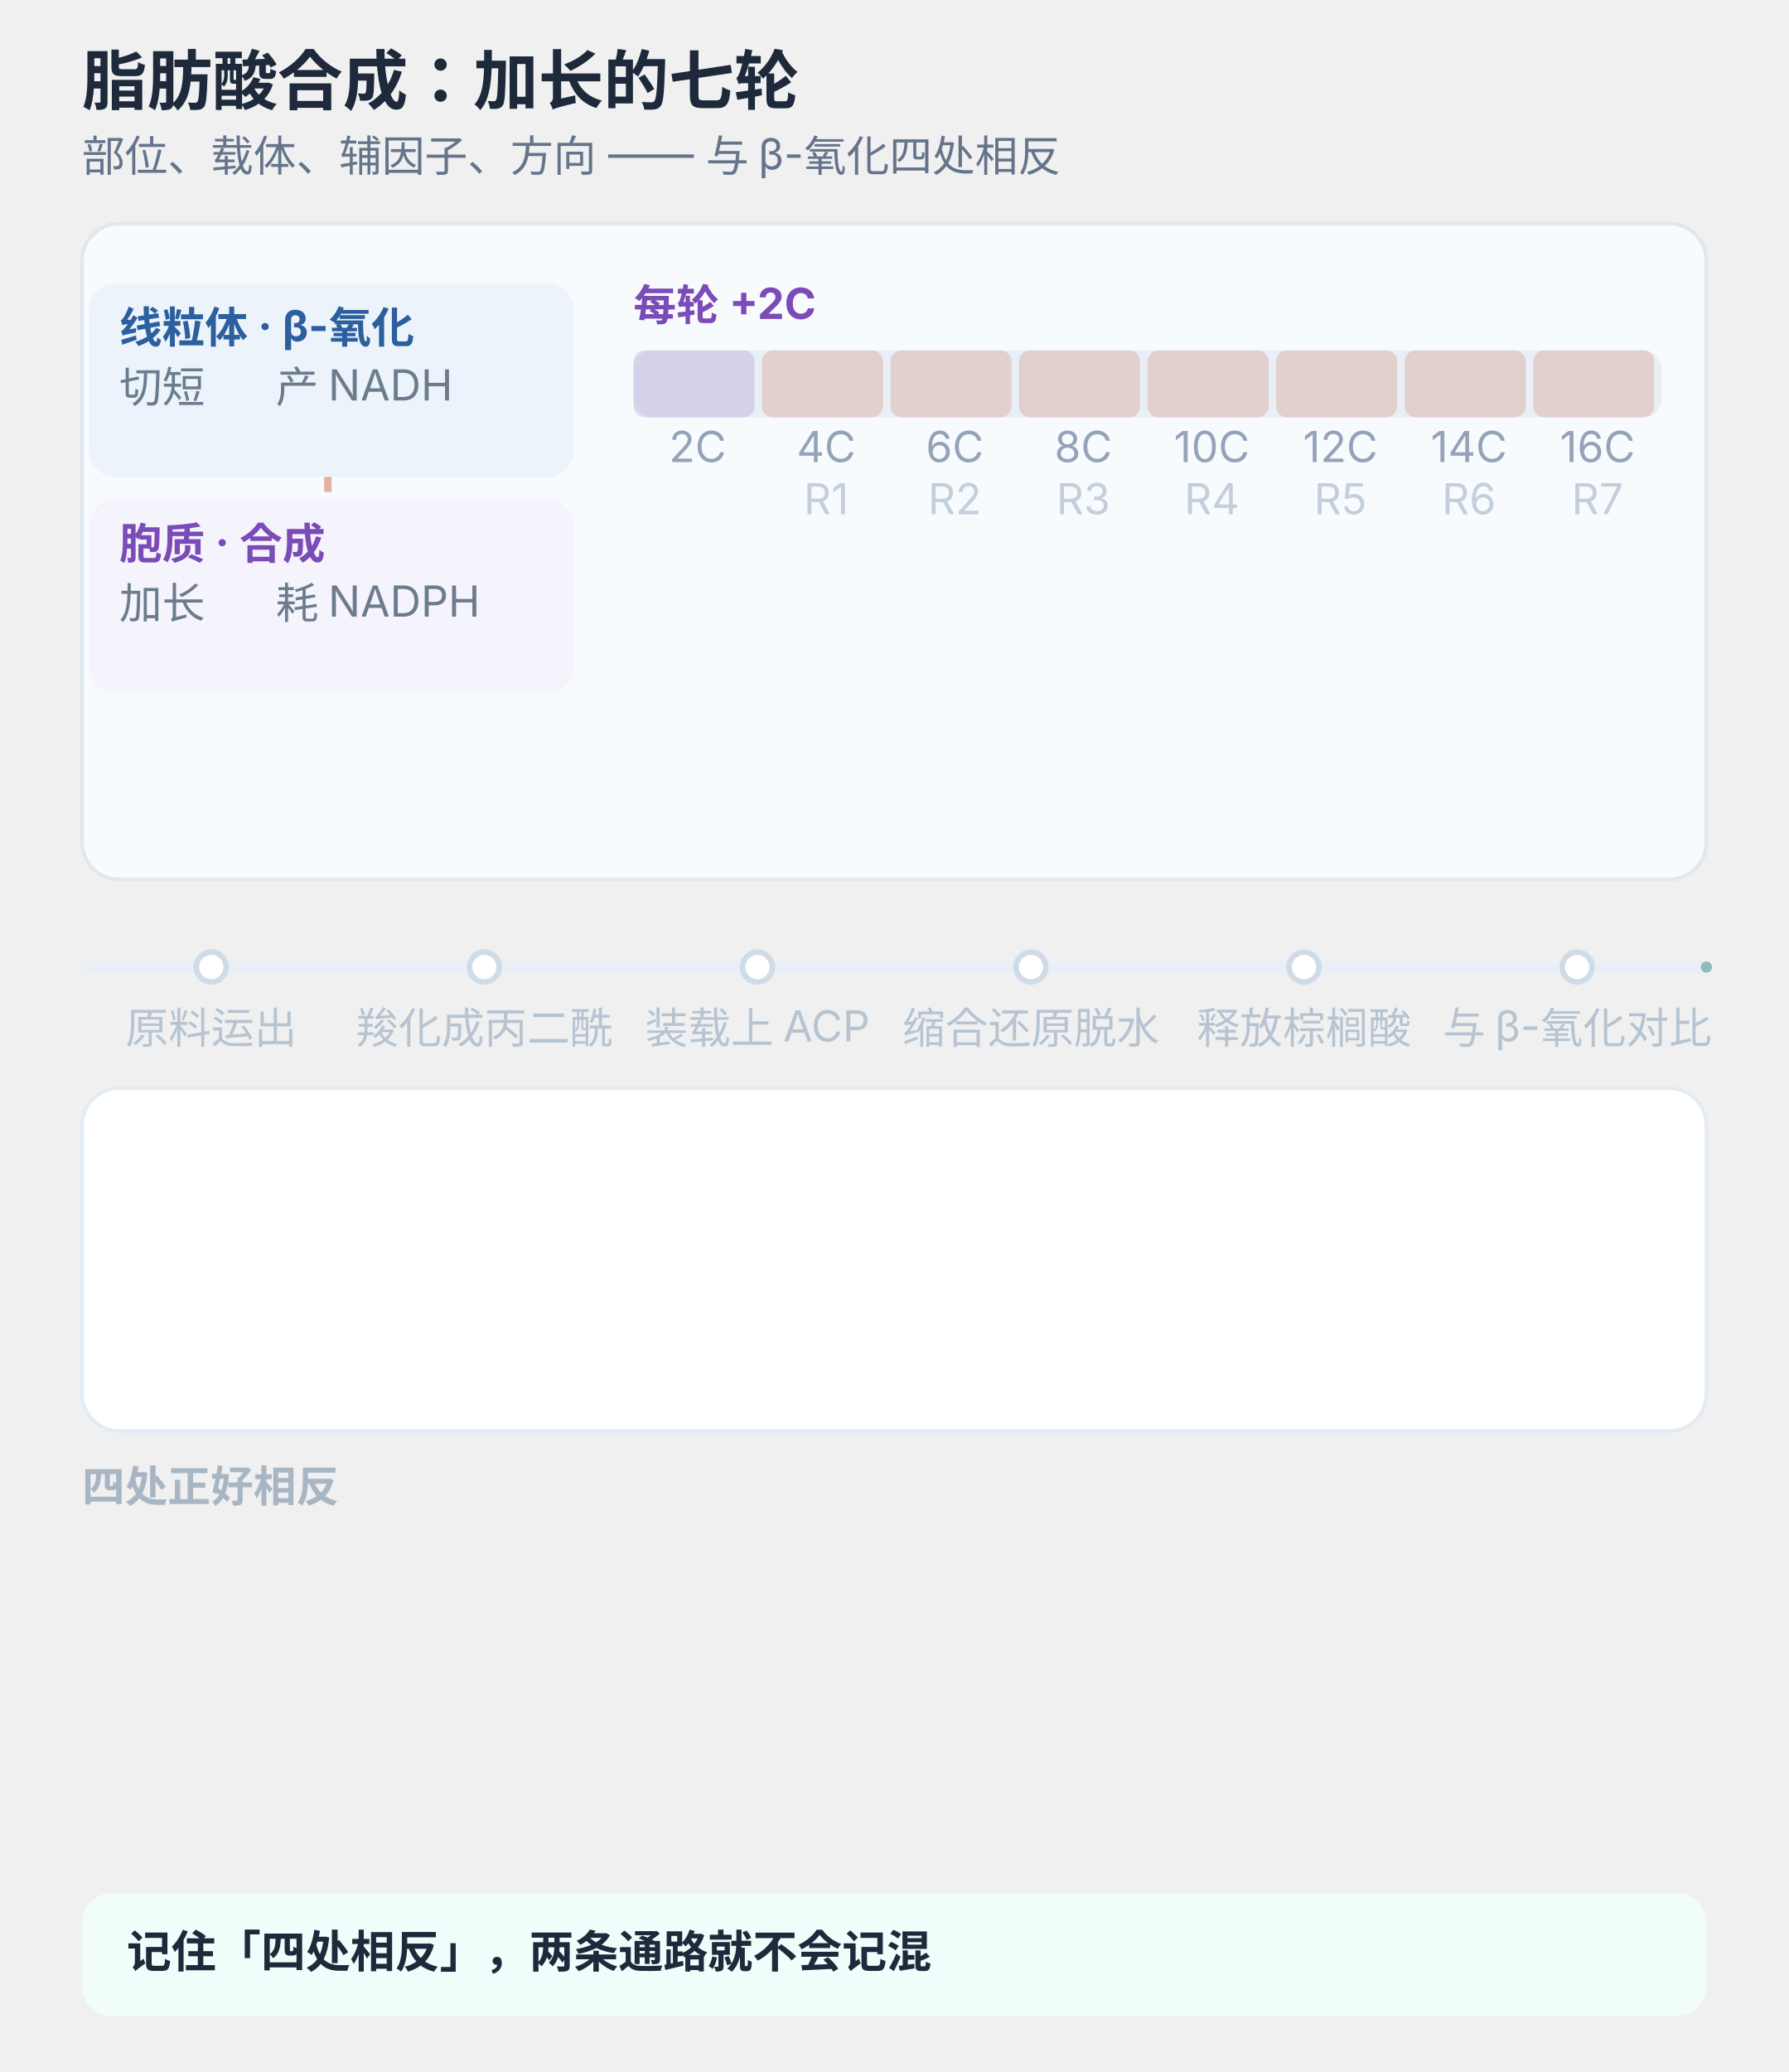
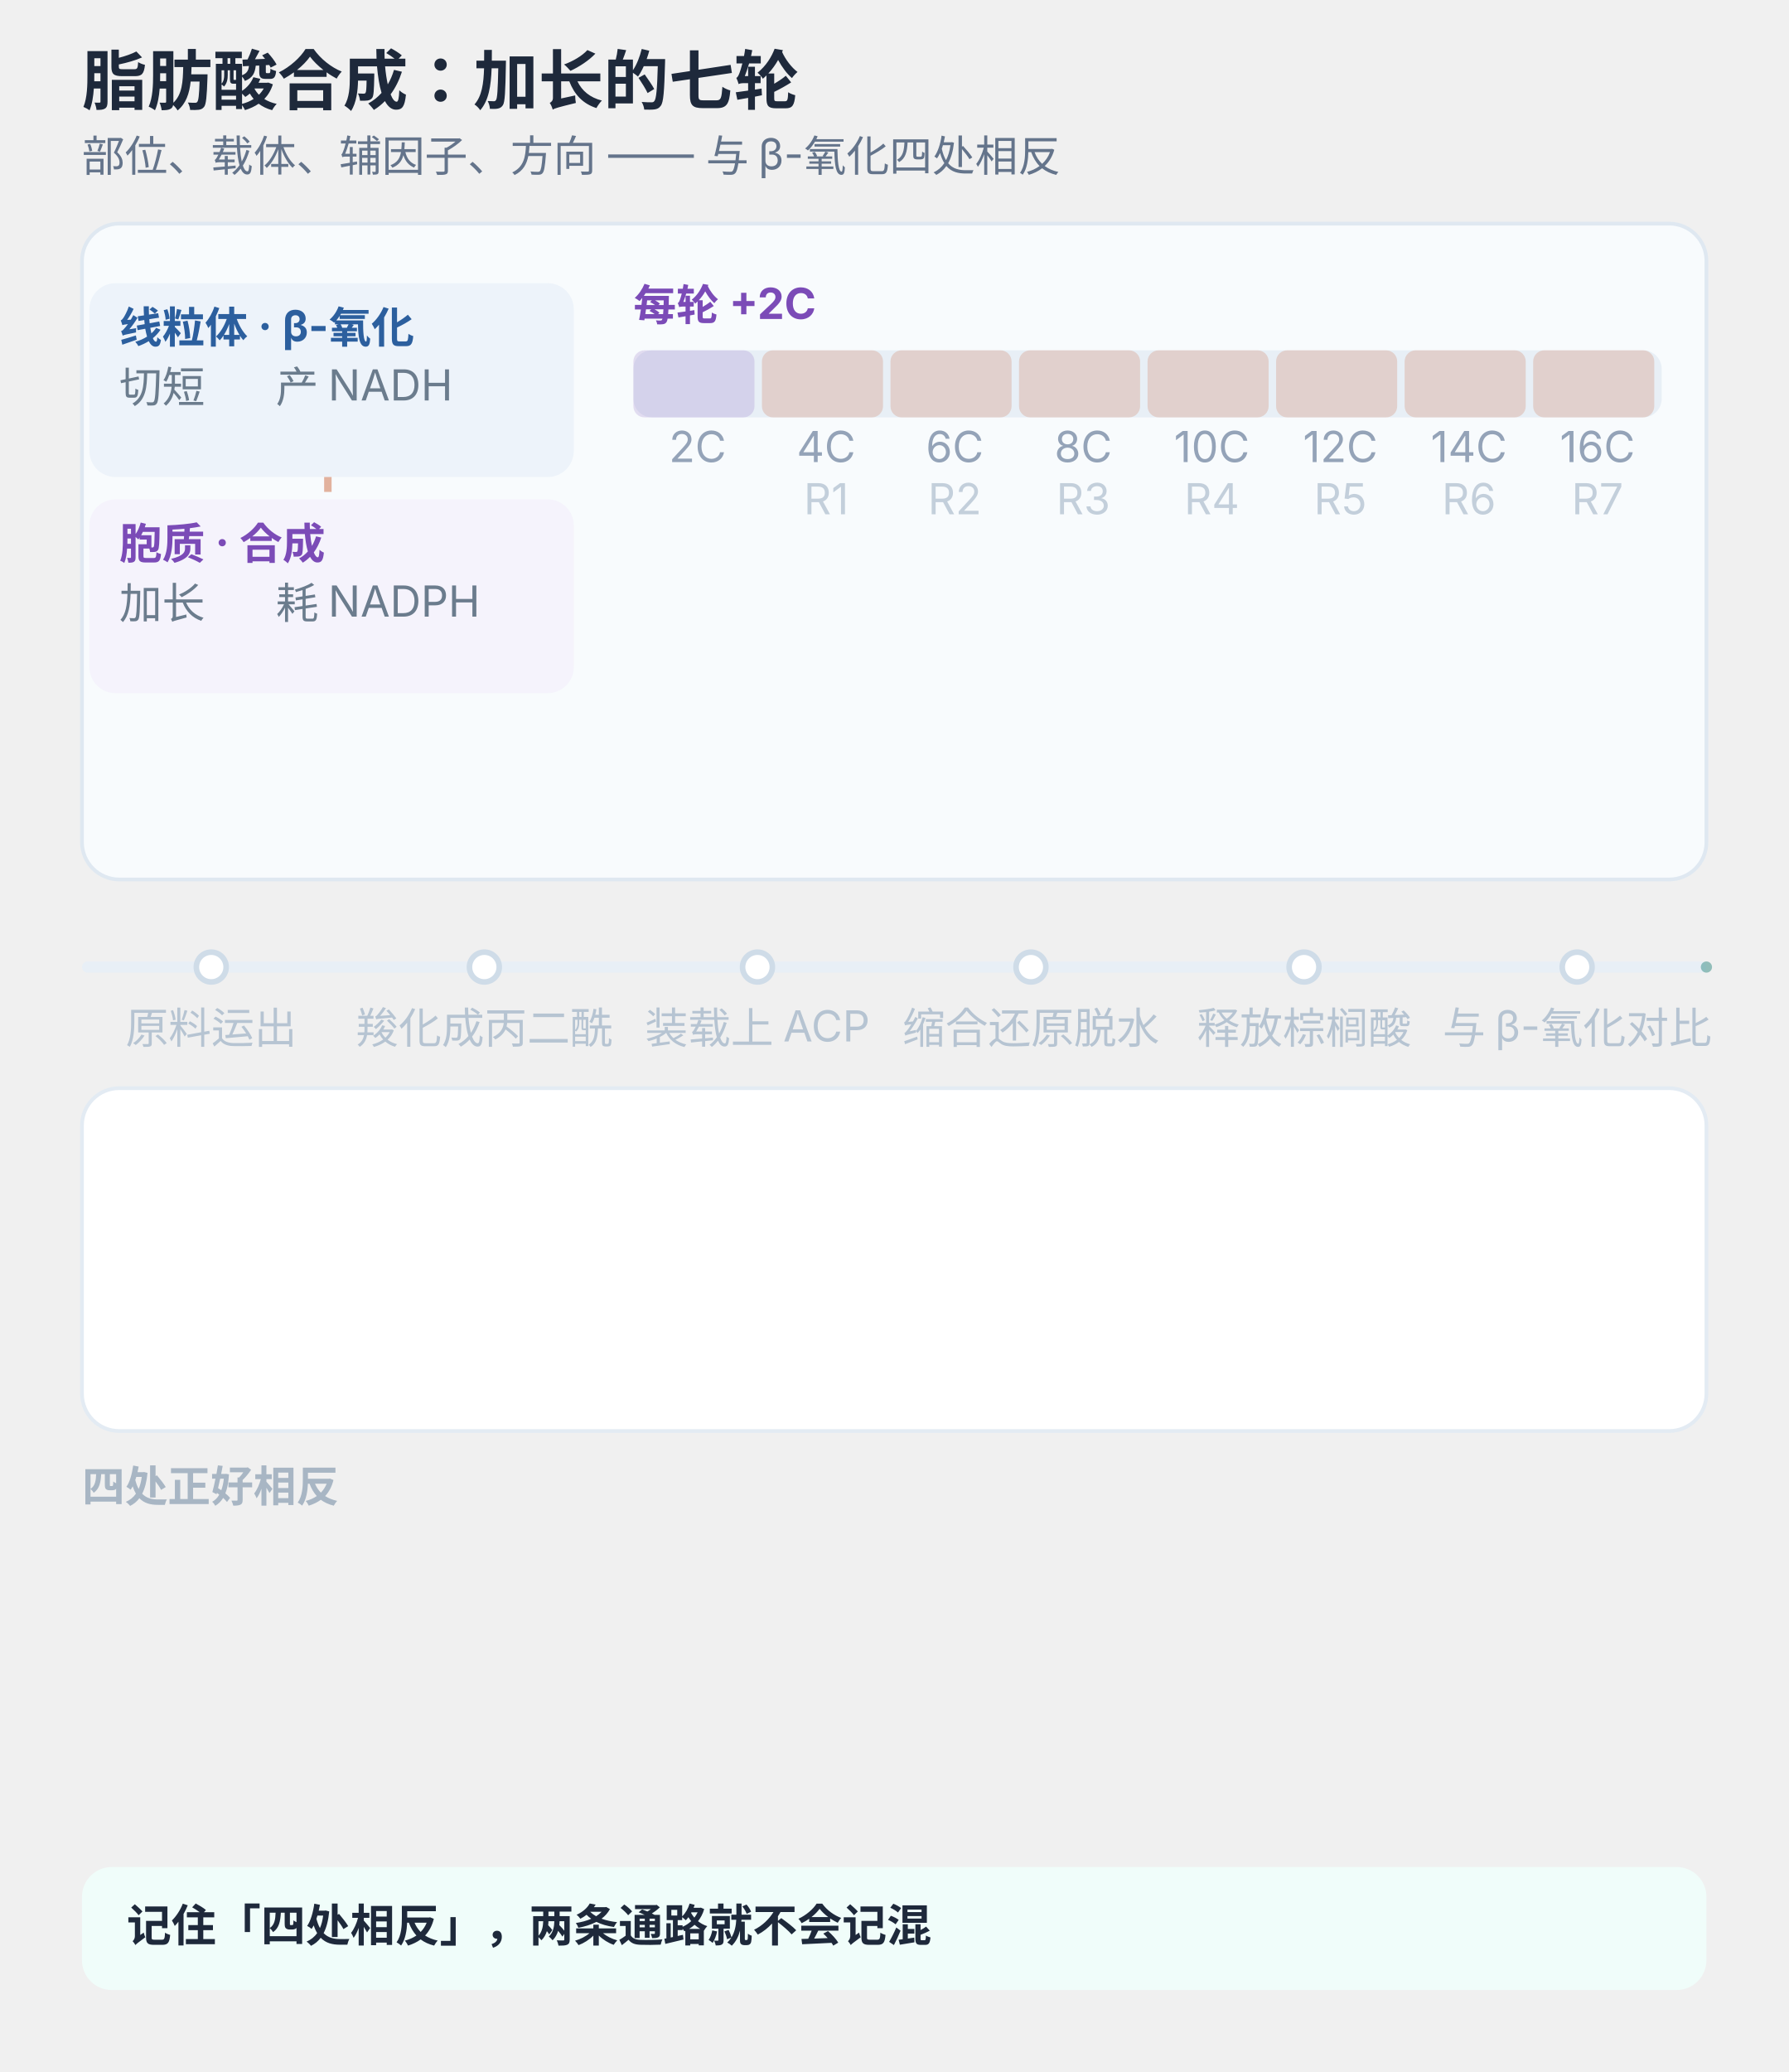
<svg xmlns="http://www.w3.org/2000/svg" viewBox="0 0 480 556" role="img" aria-labelledby="ft fd" style="background:#ffffff">
  <text x="22" y="28" font-size="17.5" font-weight="700" fill="#1e293b" font-family="-apple-system,'PingFang SC','Microsoft YaHei',sans-serif">脂肪酸合成：加长的七轮</text>
  <text x="22" y="46" font-size="11.5" fill="#64748b" font-family="-apple-system,'PingFang SC','Microsoft YaHei',sans-serif">部位、载体、辅因子、方向 —— 与 β-氧化四处相反</text>
  <rect x="22" y="60" width="436" height="176" rx="10" fill="#f8fbfd" stroke="#dfe8f1" stroke-width="1" />
  <rect x="24" y="76" width="130" height="52" rx="7" fill="#dbe7f5" opacity="0.4" />
  <text x="32" y="92" font-size="11.5" fill="#2c5f9e" font-weight="700" text-anchor="start" font-family="-apple-system,'PingFang SC','Microsoft YaHei',sans-serif">线粒体 · β-氧化</text>
  <text x="32" y="108" font-size="11.5" fill="#6b7c8d" font-weight="400" text-anchor="start" font-family="-apple-system,'PingFang SC','Microsoft YaHei',sans-serif">切短</text>
  <text x="74" y="108" font-size="11.5" fill="#6b7c8d" font-weight="400" text-anchor="start" font-family="-apple-system,'PingFang SC','Microsoft YaHei',sans-serif">产 NADH</text>
  <rect x="24" y="134" width="130" height="52" rx="7" fill="#f2ecfb" opacity="0.55" />
  <text x="32" y="150" font-size="11.5" fill="#7b4bb7" font-weight="700" text-anchor="start" font-family="-apple-system,'PingFang SC','Microsoft YaHei',sans-serif">胞质 · 合成</text>
  <text x="32" y="166" font-size="11.5" fill="#6b7c8d" font-weight="400" text-anchor="start" font-family="-apple-system,'PingFang SC','Microsoft YaHei',sans-serif">加长</text>
  <text x="74" y="166" font-size="11.5" fill="#6b7c8d" font-weight="400" text-anchor="start" font-family="-apple-system,'PingFang SC','Microsoft YaHei',sans-serif">耗 NADPH</text>
  <path d="M88,128 V134" stroke="#c1440e" stroke-width="2" stroke-dasharray="4 3" opacity="0.4" />
  <g opacity="0">
    <animate attributeName="opacity" values="1;1;0;0" keyTimes="0;0.15;0.151;1" dur="11.4s" repeatCount="indefinite" />
    <path d="M88,128 V134" stroke="#c1440e" stroke-width="2.6" stroke-dasharray="4 3" />
    <path d="M88,134 l-4,-8 h8 z" fill="#c1440e" />
    <text x="94" y="130" font-size="11.5" fill="#c1440e" font-weight="700" text-anchor="start" font-family="-apple-system,'PingFang SC','Microsoft YaHei',sans-serif">柠檬酸穿梭</text>
  </g>
  <text x="170" y="86" font-size="11.5" fill="#7b4bb7" font-weight="700" text-anchor="start" font-family="-apple-system,'PingFang SC','Microsoft YaHei',sans-serif">每轮 +2C</text>
  <rect x="170" y="94" width="276" height="18" rx="5" fill="#e8eff6" />
  <rect x="170.0" y="94" width="32.5" height="18" rx="3" fill="#7b4bb7" opacity="0.18" />
  <text x="187.25" y="124" font-size="11.5" fill="#94a3b8" font-weight="400" text-anchor="middle" font-family="-apple-system,'PingFang SC','Microsoft YaHei',sans-serif">2C</text>
  <rect x="204.5" y="94" width="32.5" height="18" rx="3" fill="#c1440e" opacity="0.18" />
  <text x="221.75" y="124" font-size="11.5" fill="#94a3b8" font-weight="400" text-anchor="middle" font-family="-apple-system,'PingFang SC','Microsoft YaHei',sans-serif">4C</text>
  <text x="221.75" y="138" font-size="11.5" fill="#c3cfdb" font-weight="400" text-anchor="middle" font-family="-apple-system,'PingFang SC','Microsoft YaHei',sans-serif">R1</text>
  <rect x="239.0" y="94" width="32.5" height="18" rx="3" fill="#c1440e" opacity="0.18" />
  <text x="256.25" y="124" font-size="11.5" fill="#94a3b8" font-weight="400" text-anchor="middle" font-family="-apple-system,'PingFang SC','Microsoft YaHei',sans-serif">6C</text>
  <text x="256.25" y="138" font-size="11.5" fill="#c3cfdb" font-weight="400" text-anchor="middle" font-family="-apple-system,'PingFang SC','Microsoft YaHei',sans-serif">R2</text>
  <rect x="273.5" y="94" width="32.5" height="18" rx="3" fill="#c1440e" opacity="0.18" />
  <text x="290.75" y="124" font-size="11.5" fill="#94a3b8" font-weight="400" text-anchor="middle" font-family="-apple-system,'PingFang SC','Microsoft YaHei',sans-serif">8C</text>
  <text x="290.75" y="138" font-size="11.5" fill="#c3cfdb" font-weight="400" text-anchor="middle" font-family="-apple-system,'PingFang SC','Microsoft YaHei',sans-serif">R3</text>
  <rect x="308.0" y="94" width="32.5" height="18" rx="3" fill="#c1440e" opacity="0.18" />
  <text x="325.25" y="124" font-size="11.5" fill="#94a3b8" font-weight="400" text-anchor="middle" font-family="-apple-system,'PingFang SC','Microsoft YaHei',sans-serif">10C</text>
  <text x="325.25" y="138" font-size="11.5" fill="#c3cfdb" font-weight="400" text-anchor="middle" font-family="-apple-system,'PingFang SC','Microsoft YaHei',sans-serif">R4</text>
  <rect x="342.5" y="94" width="32.5" height="18" rx="3" fill="#c1440e" opacity="0.18" />
  <text x="359.75" y="124" font-size="11.5" fill="#94a3b8" font-weight="400" text-anchor="middle" font-family="-apple-system,'PingFang SC','Microsoft YaHei',sans-serif">12C</text>
  <text x="359.75" y="138" font-size="11.5" fill="#c3cfdb" font-weight="400" text-anchor="middle" font-family="-apple-system,'PingFang SC','Microsoft YaHei',sans-serif">R5</text>
  <rect x="377.0" y="94" width="32.5" height="18" rx="3" fill="#c1440e" opacity="0.18" />
  <text x="394.25" y="124" font-size="11.5" fill="#94a3b8" font-weight="400" text-anchor="middle" font-family="-apple-system,'PingFang SC','Microsoft YaHei',sans-serif">14C</text>
  <text x="394.25" y="138" font-size="11.5" fill="#c3cfdb" font-weight="400" text-anchor="middle" font-family="-apple-system,'PingFang SC','Microsoft YaHei',sans-serif">R6</text>
  <rect x="411.5" y="94" width="32.5" height="18" rx="3" fill="#c1440e" opacity="0.18" />
  <text x="428.75" y="124" font-size="11.5" fill="#94a3b8" font-weight="400" text-anchor="middle" font-family="-apple-system,'PingFang SC','Microsoft YaHei',sans-serif">16C</text>
  <text x="428.75" y="138" font-size="11.5" fill="#c3cfdb" font-weight="400" text-anchor="middle" font-family="-apple-system,'PingFang SC','Microsoft YaHei',sans-serif">R7</text>
  <g opacity="0">
    <animate attributeName="opacity" values="0;0;1;1;0;0" keyTimes="0;0.47;0.471;0.635;0.636;1" dur="11.4s" repeatCount="indefinite" />
    <rect x="170.0" y="94" width="32.5" height="18" rx="3" fill="#c1440e" opacity="0.85" />
    <rect x="204.5" y="94" width="32.5" height="18" rx="3" fill="#c1440e" opacity="0.85" />
    <rect x="239.0" y="94" width="32.5" height="18" rx="3" fill="#c1440e" opacity="0.85" />
    <rect x="273.5" y="94" width="32.5" height="18" rx="3" fill="#c1440e" opacity="0.85" />
  </g>
  <g opacity="0">
    <animate attributeName="opacity" values="0;0;1;1;0;0" keyTimes="0;0.635;0.636;0.815;0.816;1" dur="11.4s" repeatCount="indefinite" />
    <rect x="170.0" y="94" width="32.5" height="18" rx="3" fill="#c1440e" opacity="0.85" />
    <rect x="204.5" y="94" width="32.5" height="18" rx="3" fill="#c1440e" opacity="0.85" />
    <rect x="239.0" y="94" width="32.5" height="18" rx="3" fill="#c1440e" opacity="0.85" />
    <rect x="273.5" y="94" width="32.5" height="18" rx="3" fill="#c1440e" opacity="0.85" />
    <rect x="308.0" y="94" width="32.5" height="18" rx="3" fill="#c1440e" opacity="0.85" />
    <rect x="342.5" y="94" width="32.5" height="18" rx="3" fill="#c1440e" opacity="0.85" />
    <rect x="377.0" y="94" width="32.5" height="18" rx="3" fill="#c1440e" opacity="0.85" />
    <rect x="411.5" y="94" width="32.5" height="18" rx="3" fill="#c1440e" opacity="0.85" />
  </g>
  <g opacity="0">
    <animate attributeName="opacity" values="0;0;1;1;0;0" keyTimes="0;0.47;0.471;0.635;0.636;1" dur="11.4s" repeatCount="indefinite" />
    <text x="308.0" y="70" font-size="11.5" fill="#c1440e" font-weight="700" text-anchor="middle" font-family="-apple-system,'PingFang SC','Microsoft YaHei',sans-serif">3 轮后 8C</text>
  </g>
  <g opacity="0">
    <animate attributeName="opacity" values="0;0;1;1;0;0" keyTimes="0;0.635;0.636;0.815;0.816;1" dur="11.4s" repeatCount="indefinite" />
    <text x="446" y="70" font-size="11.5" fill="#a8791a" font-weight="700" text-anchor="end" font-family="-apple-system,'PingFang SC','Microsoft YaHei',sans-serif">第 7 轮 = 棕榈酸 16C</text>
  </g>
  <g opacity="0">
    <animate attributeName="opacity" values="0;0;1;1;0;0" keyTimes="0;0.15;0.151;0.31;0.311;1" dur="11.4s" repeatCount="indefinite" />
    <text x="170" y="156" font-size="11.5" fill="#0f766e" font-weight="700" text-anchor="start" font-family="-apple-system,'PingFang SC','Microsoft YaHei',sans-serif">乙酰CoA + CO₂ → 丙二酰CoA（限速）</text>
  </g>
  <g opacity="0">
    <animate attributeName="opacity" values="0;0;1;1;0;0" keyTimes="0;0.31;0.311;0.47;0.471;1" dur="11.4s" repeatCount="indefinite" />
    <text x="170" y="174" font-size="11.5" fill="#7b4bb7" font-weight="700" text-anchor="start" font-family="-apple-system,'PingFang SC','Microsoft YaHei',sans-serif">载体是 ACP（不是 CoA）</text>
  </g>
  <g opacity="0">
    <animate attributeName="opacity" values="0;0;1;1;0;0" keyTimes="0;0.47;0.471;0.635;0.636;1" dur="11.4s" repeatCount="indefinite" />
    <text x="170" y="192" font-size="11.5" fill="#a8791a" font-weight="700" text-anchor="start" font-family="-apple-system,'PingFang SC','Microsoft YaHei',sans-serif">每轮四步，耗 2 NADPH</text>
  </g>
  <g opacity="0">
    <animate attributeName="opacity" values="0;0;1;1;0;0" keyTimes="0;0.635;0.636;0.815;0.816;1" dur="11.4s" repeatCount="indefinite" />
    <text x="24" y="212" font-size="11.5" fill="#a8791a" font-weight="700" text-anchor="start" font-family="-apple-system,'PingFang SC','Microsoft YaHei',sans-serif">8 乙酰CoA + 14 NADPH + 7 ATP → 棕榈酸</text>
  </g>
  <g opacity="0">
    <animate attributeName="opacity" values="0;0;1;1" keyTimes="0;0.815;0.816;1" dur="11.4s" repeatCount="indefinite" />
    <text x="448" y="212" font-size="11.5" fill="#2c5f9e" font-weight="700" text-anchor="end" font-family="-apple-system,'PingFang SC','Microsoft YaHei',sans-serif">四处相反</text>
  </g>
  <rect x="22" y="258" width="436" height="3" rx="1.5" fill="#e8eff6" />
  <path d="M22,259.5 H458" stroke="#0f766e" stroke-width="3" stroke-linecap="round" opacity="0.42" stroke-dasharray="436" stroke-dashoffset="436">
    <animate attributeName="stroke-dashoffset" values="436;0" keyTimes="0;1" dur="11.4s" repeatCount="indefinite" />
  </path>
  <circle cx="56.7" cy="259.5" r="4" fill="#ffffff" stroke="#cfdce8" stroke-width="1.5" />
  <g opacity="0">
    <animate attributeName="opacity" values="1;1;0;0" keyTimes="0;0.15;0.151;1" dur="11.4s" repeatCount="indefinite" />
    <circle cx="56.7" cy="259.5" r="5.5" fill="#c1440e" />
  </g>
  <g opacity="1">
    <animate attributeName="opacity" values="0.0;0.0;1.0;1.0" keyTimes="0;0.15;0.151;1" dur="11.4s" repeatCount="indefinite" />
    <text x="56.7" y="280" text-anchor="middle" font-size="11.5" fill="#b6c4d2" font-family="-apple-system,'PingFang SC','Microsoft YaHei',sans-serif">原料运出</text>
  </g>
  <g opacity="0">
    <animate attributeName="opacity" values="1;1;0;0" keyTimes="0;0.15;0.151;1" dur="11.4s" repeatCount="indefinite" />
    <text x="56.7" y="280" text-anchor="middle" font-size="11.5" font-weight="700" fill="#c1440e" font-family="-apple-system,'PingFang SC','Microsoft YaHei',sans-serif">原料运出</text>
  </g>
  <circle cx="130.0" cy="259.5" r="4" fill="#ffffff" stroke="#cfdce8" stroke-width="1.5" />
  <g opacity="0">
    <animate attributeName="opacity" values="0;0;1;1;0;0" keyTimes="0;0.15;0.151;0.31;0.311;1" dur="11.4s" repeatCount="indefinite" />
    <circle cx="130.0" cy="259.5" r="5.5" fill="#0f766e" />
  </g>
  <g opacity="1">
    <animate attributeName="opacity" values="1.0;1.0;0.0;0.0;1.0;1.0" keyTimes="0;0.15;0.151;0.31;0.311;1" dur="11.4s" repeatCount="indefinite" />
    <text x="130.0" y="280" text-anchor="middle" font-size="11.5" fill="#b6c4d2" font-family="-apple-system,'PingFang SC','Microsoft YaHei',sans-serif">羧化成丙二酰</text>
  </g>
  <g opacity="0">
    <animate attributeName="opacity" values="0;0;1;1;0;0" keyTimes="0;0.15;0.151;0.31;0.311;1" dur="11.4s" repeatCount="indefinite" />
    <text x="130.0" y="280" text-anchor="middle" font-size="11.5" font-weight="700" fill="#0f766e" font-family="-apple-system,'PingFang SC','Microsoft YaHei',sans-serif">羧化成丙二酰</text>
  </g>
  <circle cx="203.3" cy="259.5" r="4" fill="#ffffff" stroke="#cfdce8" stroke-width="1.5" />
  <g opacity="0">
    <animate attributeName="opacity" values="0;0;1;1;0;0" keyTimes="0;0.31;0.311;0.47;0.471;1" dur="11.4s" repeatCount="indefinite" />
    <circle cx="203.3" cy="259.5" r="5.5" fill="#7b4bb7" />
  </g>
  <g opacity="1">
    <animate attributeName="opacity" values="1.0;1.0;0.0;0.0;1.0;1.0" keyTimes="0;0.31;0.311;0.47;0.471;1" dur="11.4s" repeatCount="indefinite" />
    <text x="203.3" y="280" text-anchor="middle" font-size="11.5" fill="#b6c4d2" font-family="-apple-system,'PingFang SC','Microsoft YaHei',sans-serif">装载上 ACP</text>
  </g>
  <g opacity="0">
    <animate attributeName="opacity" values="0;0;1;1;0;0" keyTimes="0;0.31;0.311;0.47;0.471;1" dur="11.4s" repeatCount="indefinite" />
    <text x="203.3" y="280" text-anchor="middle" font-size="11.5" font-weight="700" fill="#7b4bb7" font-family="-apple-system,'PingFang SC','Microsoft YaHei',sans-serif">装载上 ACP</text>
  </g>
  <circle cx="276.7" cy="259.5" r="4" fill="#ffffff" stroke="#cfdce8" stroke-width="1.5" />
  <g opacity="0">
    <animate attributeName="opacity" values="0;0;1;1;0;0" keyTimes="0;0.47;0.471;0.635;0.636;1" dur="11.4s" repeatCount="indefinite" />
    <circle cx="276.7" cy="259.5" r="5.5" fill="#c1440e" />
  </g>
  <g opacity="1">
    <animate attributeName="opacity" values="1.0;1.0;0.0;0.0;1.0;1.0" keyTimes="0;0.47;0.471;0.635;0.636;1" dur="11.4s" repeatCount="indefinite" />
    <text x="276.7" y="280" text-anchor="middle" font-size="11.5" fill="#b6c4d2" font-family="-apple-system,'PingFang SC','Microsoft YaHei',sans-serif">缩合还原脱水</text>
  </g>
  <g opacity="0">
    <animate attributeName="opacity" values="0;0;1;1;0;0" keyTimes="0;0.47;0.471;0.635;0.636;1" dur="11.4s" repeatCount="indefinite" />
    <text x="276.7" y="280" text-anchor="middle" font-size="11.5" font-weight="700" fill="#c1440e" font-family="-apple-system,'PingFang SC','Microsoft YaHei',sans-serif">缩合还原脱水</text>
  </g>
  <circle cx="350.0" cy="259.5" r="4" fill="#ffffff" stroke="#cfdce8" stroke-width="1.5" />
  <g opacity="0">
    <animate attributeName="opacity" values="0;0;1;1;0;0" keyTimes="0;0.635;0.636;0.815;0.816;1" dur="11.4s" repeatCount="indefinite" />
    <circle cx="350.0" cy="259.5" r="5.5" fill="#a8791a" />
  </g>
  <g opacity="1">
    <animate attributeName="opacity" values="1.0;1.0;0.0;0.0;1.0;1.0" keyTimes="0;0.635;0.636;0.815;0.816;1" dur="11.4s" repeatCount="indefinite" />
    <text x="350.0" y="280" text-anchor="middle" font-size="11.5" fill="#b6c4d2" font-family="-apple-system,'PingFang SC','Microsoft YaHei',sans-serif">释放棕榈酸</text>
  </g>
  <g opacity="0">
    <animate attributeName="opacity" values="0;0;1;1;0;0" keyTimes="0;0.635;0.636;0.815;0.816;1" dur="11.4s" repeatCount="indefinite" />
    <text x="350.0" y="280" text-anchor="middle" font-size="11.5" font-weight="700" fill="#a8791a" font-family="-apple-system,'PingFang SC','Microsoft YaHei',sans-serif">释放棕榈酸</text>
  </g>
  <circle cx="423.3" cy="259.5" r="4" fill="#ffffff" stroke="#cfdce8" stroke-width="1.5" />
  <g opacity="0">
    <animate attributeName="opacity" values="0;0;1;1" keyTimes="0;0.815;0.816;1" dur="11.4s" repeatCount="indefinite" />
    <circle cx="423.3" cy="259.5" r="5.5" fill="#2c5f9e" />
  </g>
  <g opacity="1">
    <animate attributeName="opacity" values="1.0;1.0;0.0;0.0" keyTimes="0;0.815;0.816;1" dur="11.4s" repeatCount="indefinite" />
    <text x="423.3" y="280" text-anchor="middle" font-size="11.5" fill="#b6c4d2" font-family="-apple-system,'PingFang SC','Microsoft YaHei',sans-serif">与 β-氧化对比</text>
  </g>
  <g opacity="0">
    <animate attributeName="opacity" values="0;0;1;1" keyTimes="0;0.815;0.816;1" dur="11.4s" repeatCount="indefinite" />
    <text x="423.3" y="280" text-anchor="middle" font-size="11.5" font-weight="700" fill="#2c5f9e" font-family="-apple-system,'PingFang SC','Microsoft YaHei',sans-serif">与 β-氧化对比</text>
  </g>
  <rect x="22" y="292" width="436" height="92" rx="10" fill="#ffffff" stroke="#e3ebf3" stroke-width="1" />
  <g opacity="0">
    <animate attributeName="opacity" values="1;1;0;0" keyTimes="0;0.15;0.151;1" dur="11.4s" repeatCount="indefinite" />
    <rect x="22" y="293" width="3" height="90" fill="#c1440e" opacity="0.85" />
    <text x="40" y="318" font-size="11.5" fill="#a8b6c4" font-weight="700" font-family="-apple-system,'PingFang SC','Microsoft YaHei',sans-serif">因为</text>
    <text x="78" y="318" font-size="12.5" fill="#6b7c8d" font-family="-apple-system,'PingFang SC','Microsoft YaHei',sans-serif">线粒体内乙酰CoA先合成柠檬酸，经柠檬酸-丙酮酸循环运到胞质</text>
    <text x="40" y="354" font-size="11.5" fill="#c1440e" font-weight="700" font-family="-apple-system,'PingFang SC','Microsoft YaHei',sans-serif">所以</text>
    <text x="78" y="354" font-size="14.5" fill="#c1440e" font-weight="700" font-family="-apple-system,'PingFang SC','Microsoft YaHei',sans-serif">脂肪酸合成在胞质，氧化在线粒体 —— 部位相反</text>
  </g>
  <g opacity="0">
    <animate attributeName="opacity" values="0;0;1;1;0;0" keyTimes="0;0.15;0.151;0.31;0.311;1" dur="11.4s" repeatCount="indefinite" />
    <rect x="22" y="293" width="3" height="90" fill="#0f766e" opacity="0.85" />
    <text x="40" y="318" font-size="11.5" fill="#a8b6c4" font-weight="700" font-family="-apple-system,'PingFang SC','Microsoft YaHei',sans-serif">因为</text>
    <text x="78" y="318" font-size="12.5" fill="#6b7c8d" font-family="-apple-system,'PingFang SC','Microsoft YaHei',sans-serif">乙酰CoA羧化酶（生物素辅酶）把乙酰CoA变成丙二酰CoA</text>
    <text x="40" y="354" font-size="11.5" fill="#0f766e" font-weight="700" font-family="-apple-system,'PingFang SC','Microsoft YaHei',sans-serif">所以</text>
    <text x="78" y="354" font-size="14.5" fill="#0f766e" font-weight="700" font-family="-apple-system,'PingFang SC','Microsoft YaHei',sans-serif">限速步骤；柠檬酸激活、长链脂酰CoA抑制</text>
  </g>
  <g opacity="0">
    <animate attributeName="opacity" values="0;0;1;1;0;0" keyTimes="0;0.31;0.311;0.47;0.471;1" dur="11.4s" repeatCount="indefinite" />
    <rect x="22" y="293" width="3" height="90" fill="#7b4bb7" opacity="0.85" />
    <text x="40" y="318" font-size="11.5" fill="#a8b6c4" font-weight="700" font-family="-apple-system,'PingFang SC','Microsoft YaHei',sans-serif">因为</text>
    <text x="78" y="318" font-size="12.5" fill="#6b7c8d" font-family="-apple-system,'PingFang SC','Microsoft YaHei',sans-serif">乙酰基与丙二酰基转移到 ACP 上</text>
    <text x="40" y="354" font-size="11.5" fill="#7b4bb7" font-weight="700" font-family="-apple-system,'PingFang SC','Microsoft YaHei',sans-serif">所以</text>
    <text x="78" y="354" font-size="14.5" fill="#7b4bb7" font-weight="700" font-family="-apple-system,'PingFang SC','Microsoft YaHei',sans-serif">ACP 像一根摇臂，把碳链送到每个酶活性中心</text>
  </g>
  <g opacity="0">
    <animate attributeName="opacity" values="0;0;1;1;0;0" keyTimes="0;0.47;0.471;0.635;0.636;1" dur="11.4s" repeatCount="indefinite" />
    <rect x="22" y="293" width="3" height="90" fill="#c1440e" opacity="0.85" />
    <text x="40" y="318" font-size="11.5" fill="#a8b6c4" font-weight="700" font-family="-apple-system,'PingFang SC','Microsoft YaHei',sans-serif">因为</text>
    <text x="78" y="318" font-size="12.5" fill="#6b7c8d" font-family="-apple-system,'PingFang SC','Microsoft YaHei',sans-serif">每轮四步：缩合 → 还原 → 脱水 → 再还原，耗 2 NADPH</text>
    <text x="40" y="354" font-size="11.5" fill="#c1440e" font-weight="700" font-family="-apple-system,'PingFang SC','Microsoft YaHei',sans-serif">所以</text>
    <text x="78" y="354" font-size="14.5" fill="#c1440e" font-weight="700" font-family="-apple-system,'PingFang SC','Microsoft YaHei',sans-serif">碳链每次延长 2 个碳，7 轮后到 16C</text>
  </g>
  <g opacity="0">
    <animate attributeName="opacity" values="0;0;1;1;0;0" keyTimes="0;0.635;0.636;0.815;0.816;1" dur="11.4s" repeatCount="indefinite" />
    <rect x="22" y="293" width="3" height="90" fill="#a8791a" opacity="0.85" />
    <text x="40" y="318" font-size="11.5" fill="#a8b6c4" font-weight="700" font-family="-apple-system,'PingFang SC','Microsoft YaHei',sans-serif">因为</text>
    <text x="78" y="318" font-size="12.5" fill="#6b7c8d" font-family="-apple-system,'PingFang SC','Microsoft YaHei',sans-serif">硫酯酶水解，释放 16 碳的棕榈酸</text>
    <text x="40" y="354" font-size="11.5" fill="#a8791a" font-weight="700" font-family="-apple-system,'PingFang SC','Microsoft YaHei',sans-serif">所以</text>
    <text x="78" y="354" font-size="14.5" fill="#a8791a" font-weight="700" font-family="-apple-system,'PingFang SC','Microsoft YaHei',sans-serif">总账：8 乙酰CoA + 14 NADPH + 7 ATP → 1 棕榈酸</text>
  </g>
  <g opacity="0">
    <animate attributeName="opacity" values="0;0;1;1" keyTimes="0;0.815;0.816;1" dur="11.4s" repeatCount="indefinite" />
    <rect x="22" y="293" width="3" height="90" fill="#2c5f9e" opacity="0.85" />
    <text x="40" y="318" font-size="11.5" fill="#a8b6c4" font-weight="700" font-family="-apple-system,'PingFang SC','Microsoft YaHei',sans-serif">因为</text>
    <text x="78" y="318" font-size="12.5" fill="#6b7c8d" font-family="-apple-system,'PingFang SC','Microsoft YaHei',sans-serif">合成用 NADPH、在胞质、载体 ACP、方向加长</text>
    <text x="40" y="354" font-size="11.5" fill="#2c5f9e" font-weight="700" font-family="-apple-system,'PingFang SC','Microsoft YaHei',sans-serif">所以</text>
    <text x="78" y="354" font-size="14.5" fill="#2c5f9e" font-weight="700" font-family="-apple-system,'PingFang SC','Microsoft YaHei',sans-serif">氧化用 NAD⁺/FAD、在线粒体、载体 CoA、方向切短</text>
  </g>
  <text x="22" y="403" font-size="11.5" fill="#a8b6c4" font-weight="700" text-anchor="start" font-family="-apple-system,'PingFang SC','Microsoft YaHei',sans-serif">四处正好相反</text>
  <g opacity="0">
    <animate attributeName="opacity" values="1;1;0;0" keyTimes="0;0.15;0.151;1" dur="11.4s" repeatCount="indefinite" />
    <rect x="22" y="413" width="3" height="15" rx="1.5" fill="#7b4bb7" />
    <text x="34" y="424" font-size="12.5" fill="#7b4bb7" font-weight="700" text-anchor="start" font-family="-apple-system,'PingFang SC','Microsoft YaHei',sans-serif">部位</text>
    <text x="104" y="424" font-size="12" fill="#6b7c8d" font-weight="400" text-anchor="start" font-family="-apple-system,'PingFang SC','Microsoft YaHei',sans-serif">合成在胞质，氧化在线粒体</text>
  </g>
  <g opacity="0">
    <animate attributeName="opacity" values="0;0;1;1;0;0" keyTimes="0;0.31;0.311;0.47;0.471;1" dur="11.4s" repeatCount="indefinite" />
    <rect x="22" y="436" width="3" height="15" rx="1.5" fill="#0f766e" />
    <text x="34" y="447" font-size="12.5" fill="#0f766e" font-weight="700" text-anchor="start" font-family="-apple-system,'PingFang SC','Microsoft YaHei',sans-serif">载体</text>
    <text x="104" y="447" font-size="12" fill="#6b7c8d" font-weight="400" text-anchor="start" font-family="-apple-system,'PingFang SC','Microsoft YaHei',sans-serif">合成用 ACP，氧化用 CoA</text>
  </g>
  <g opacity="0">
    <animate attributeName="opacity" values="0;0;1;1;0;0" keyTimes="0;0.47;0.471;0.635;0.636;1" dur="11.4s" repeatCount="indefinite" />
    <rect x="22" y="459" width="3" height="15" rx="1.5" fill="#a8791a" />
    <text x="34" y="470" font-size="12.5" fill="#a8791a" font-weight="700" text-anchor="start" font-family="-apple-system,'PingFang SC','Microsoft YaHei',sans-serif">辅因子</text>
    <text x="104" y="470" font-size="12" fill="#6b7c8d" font-weight="400" text-anchor="start" font-family="-apple-system,'PingFang SC','Microsoft YaHei',sans-serif">合成耗 NADPH，氧化产 NADH/FADH₂</text>
  </g>
  <g opacity="0">
    <animate attributeName="opacity" values="0;0;1;1" keyTimes="0;0.815;0.816;1" dur="11.4s" repeatCount="indefinite" />
    <rect x="22" y="482" width="3" height="15" rx="1.5" fill="#c1440e" />
    <text x="34" y="493" font-size="12.5" fill="#c1440e" font-weight="700" text-anchor="start" font-family="-apple-system,'PingFang SC','Microsoft YaHei',sans-serif">方向</text>
    <text x="104" y="493" font-size="12" fill="#6b7c8d" font-weight="400" text-anchor="start" font-family="-apple-system,'PingFang SC','Microsoft YaHei',sans-serif">合成加长，氧化切短</text>
  </g>
-   <rect x="22" y="508" width="436" height="33" rx="8" fill="#f0fdfa" />
-   <text x="34" y="528" font-size="12" fill="#1e293b" font-weight="700" text-anchor="start" font-family="-apple-system,'PingFang SC','Microsoft YaHei',sans-serif">记住「四处相反」，两条通路就不会记混</text>
+   <rect x="22" y="501" width="436" height="33" rx="8" fill="#f0fdfa" />
+   <text x="34" y="521" font-size="12" fill="#1e293b" font-weight="700" text-anchor="start" font-family="-apple-system,'PingFang SC','Microsoft YaHei',sans-serif">记住「四处相反」，两条通路就不会记混</text>
</svg>
